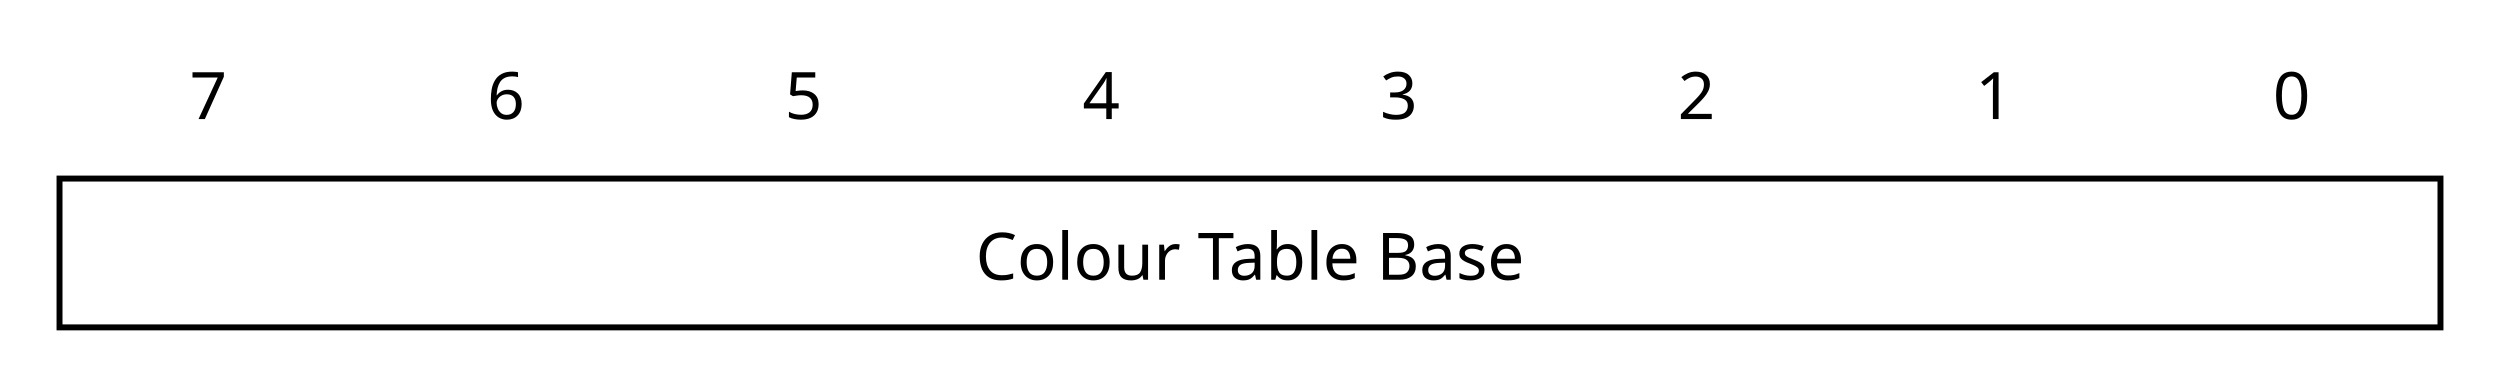
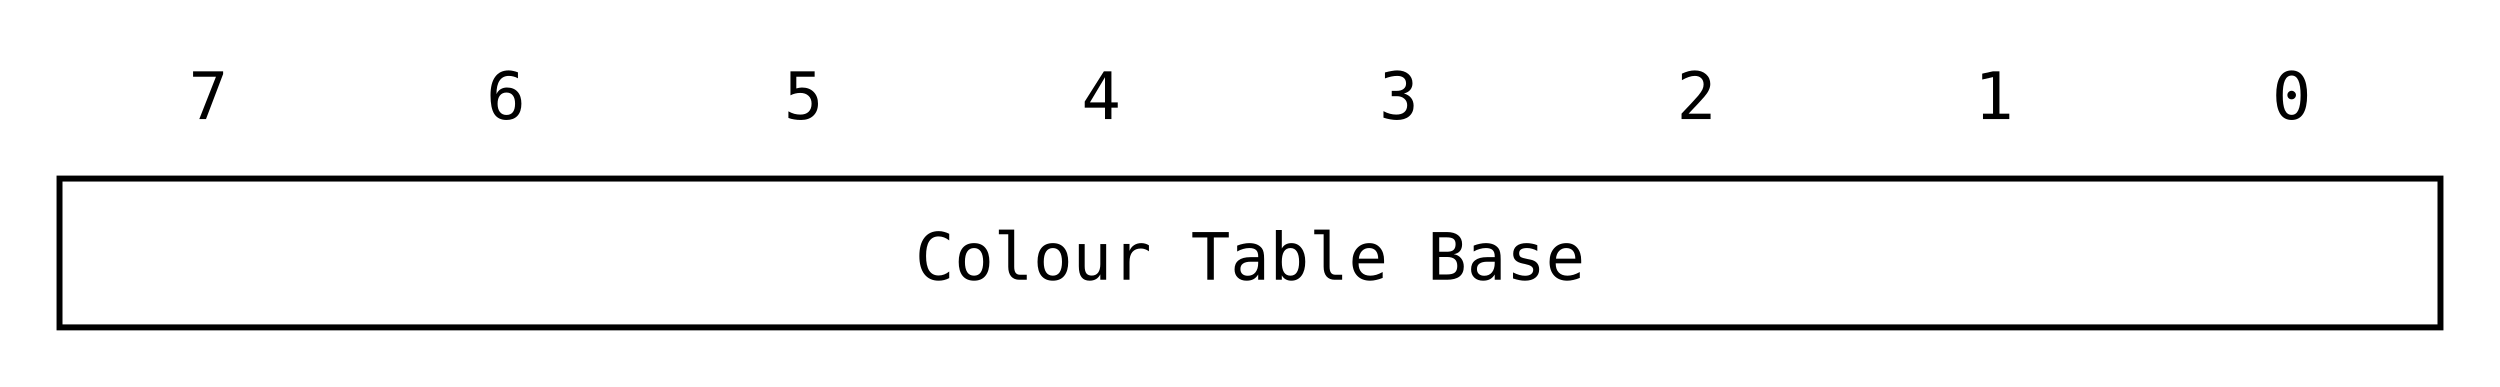
<svg xmlns="http://www.w3.org/2000/svg" width="420px" height="65px" version="1.1" baseProfile="full">
  <g transform="translate(10,10)">
-     <g font-family="SFMono-Regular" font-size="11" fill="black" stroke="none" text-anchor="middle">
+     <g font-family="Lucida Console, Monaco, monospace" font-size="11" fill="black" stroke="none" text-anchor="middle">
      <text x="25" y="10">7</text>
      <text x="75" y="10">6</text>
      <text x="125" y="10">5</text>
      <text x="175" y="10">4</text>
      <text x="225" y="10">3</text>
      <text x="275" y="10">2</text>
      <text x="325" y="10">1</text>
      <text x="375" y="10">0</text>
      <text x="200" y="37">Colour Table Base</text>
    </g>
    <g fill="none" stroke="black">
      <rect x="0" y="20" width="400px" height="25px" />
    </g>
  </g>
</svg>
